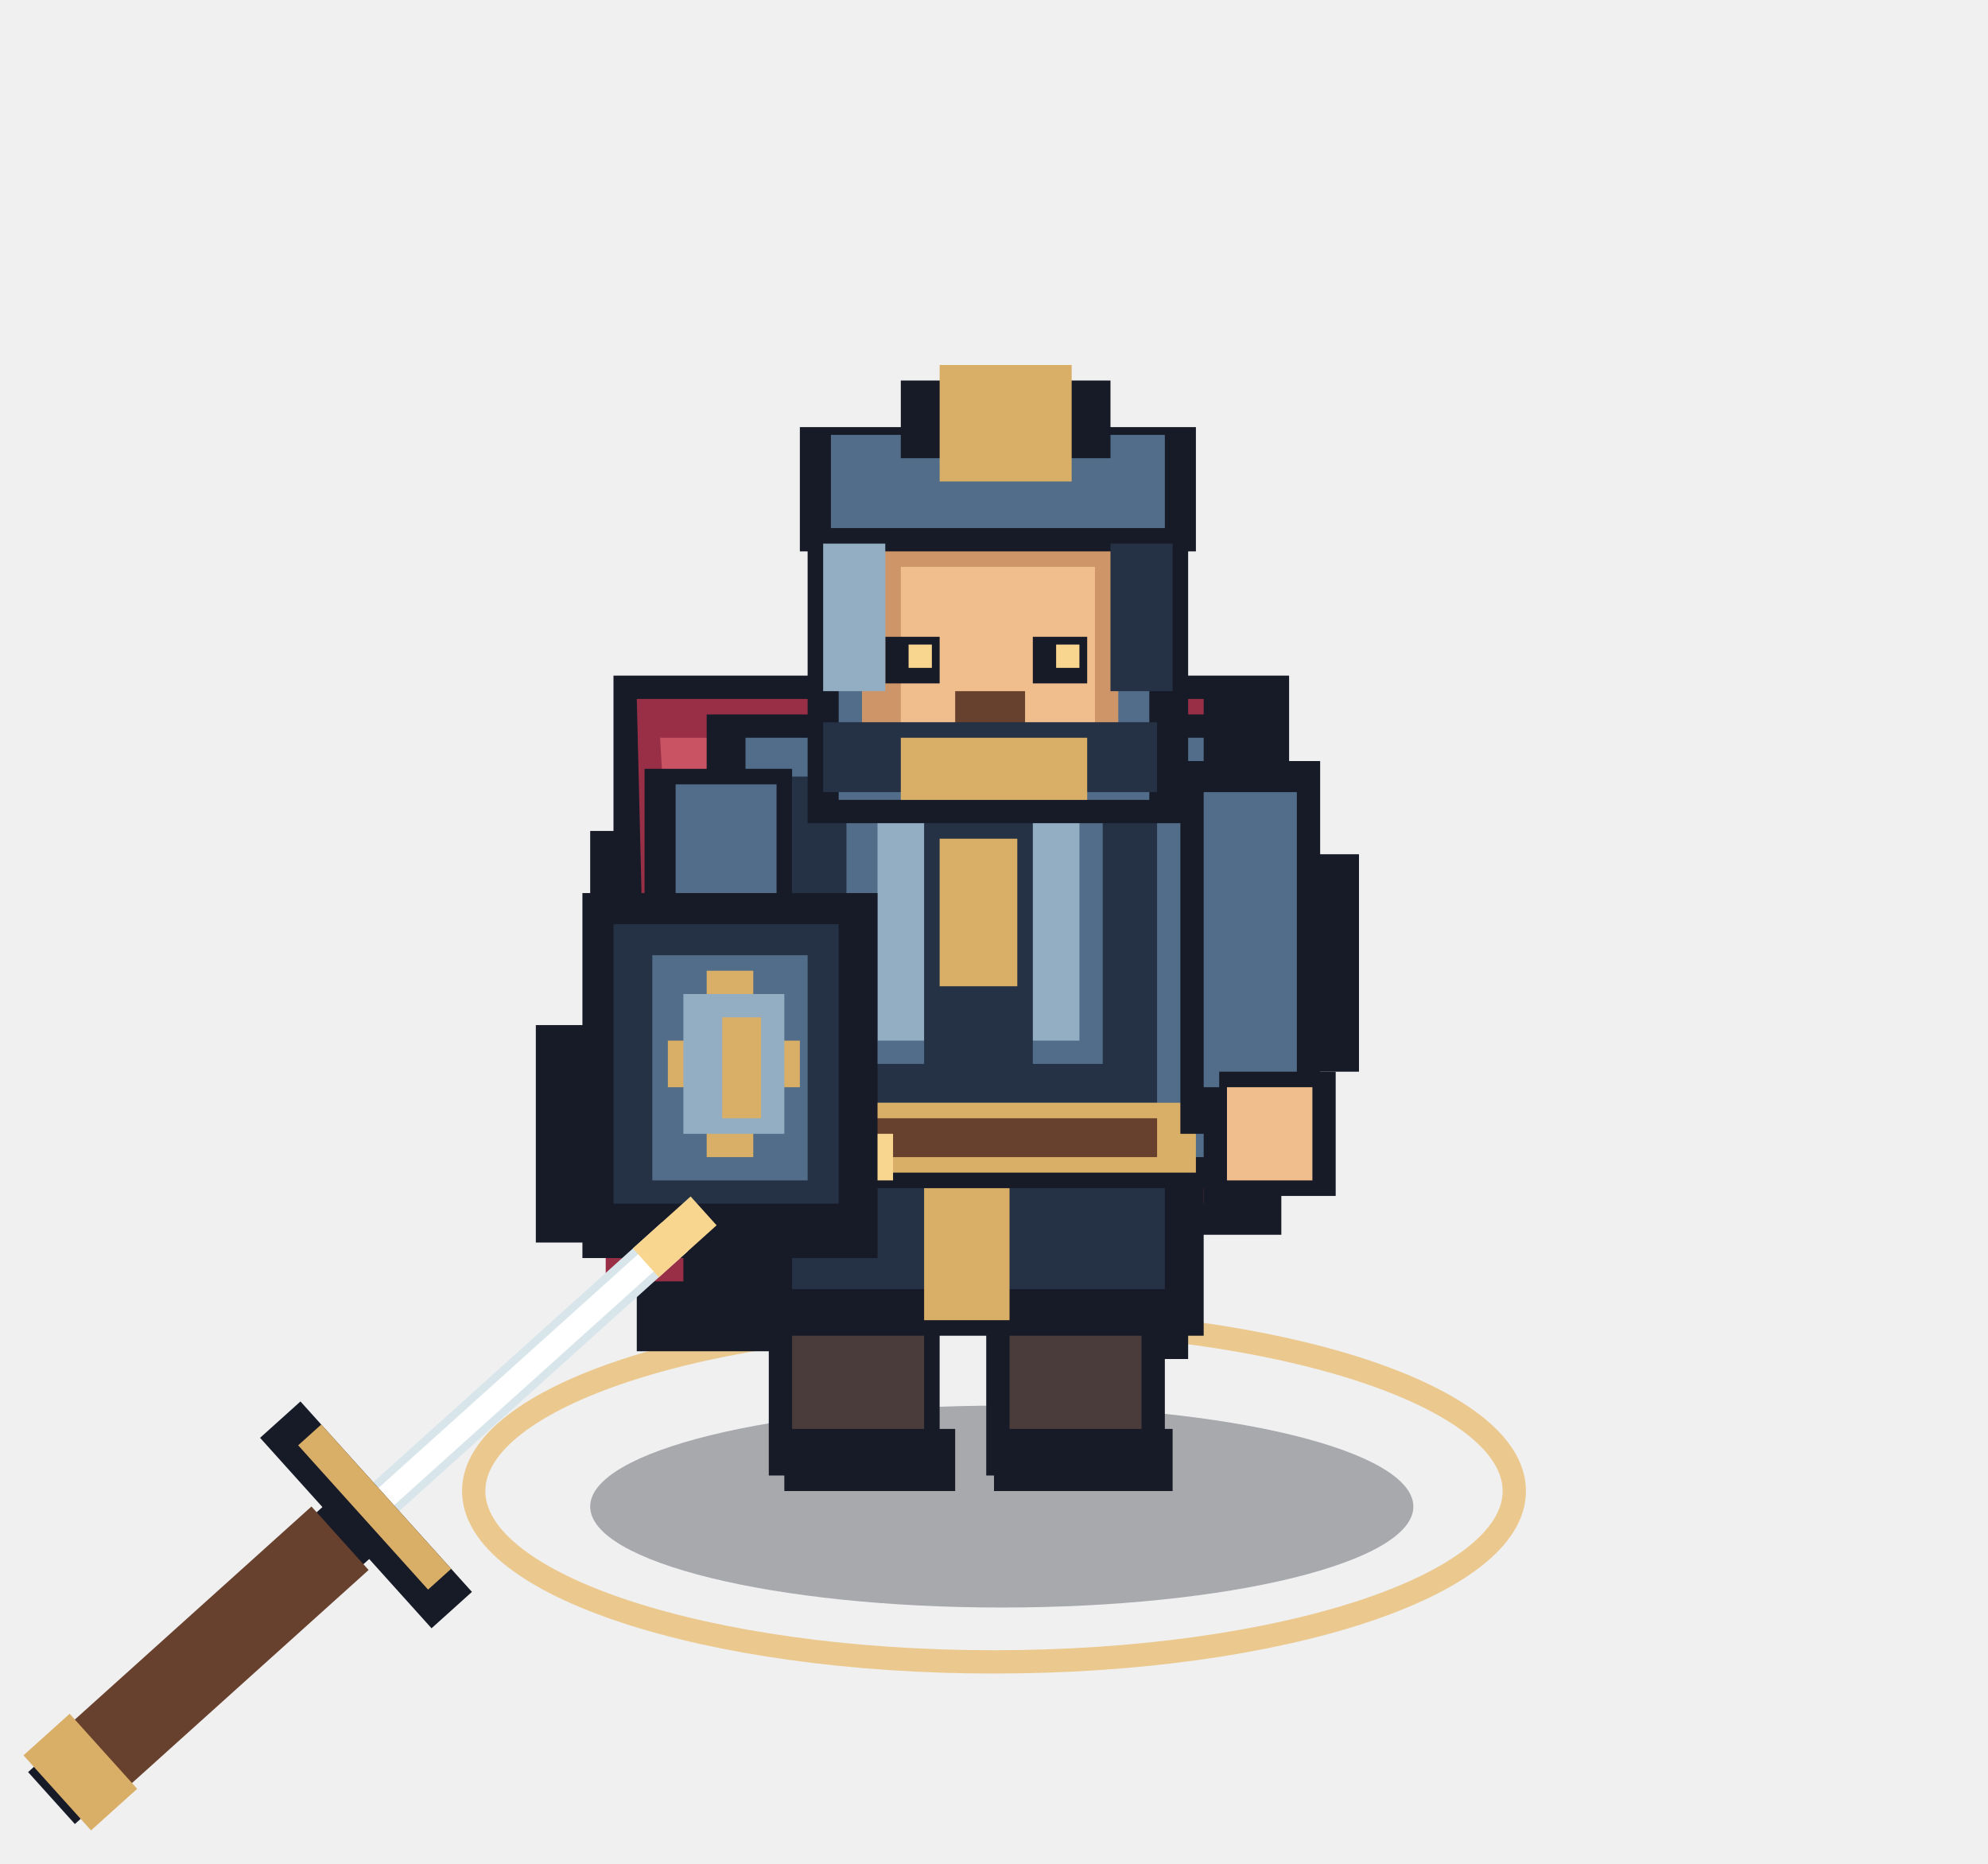
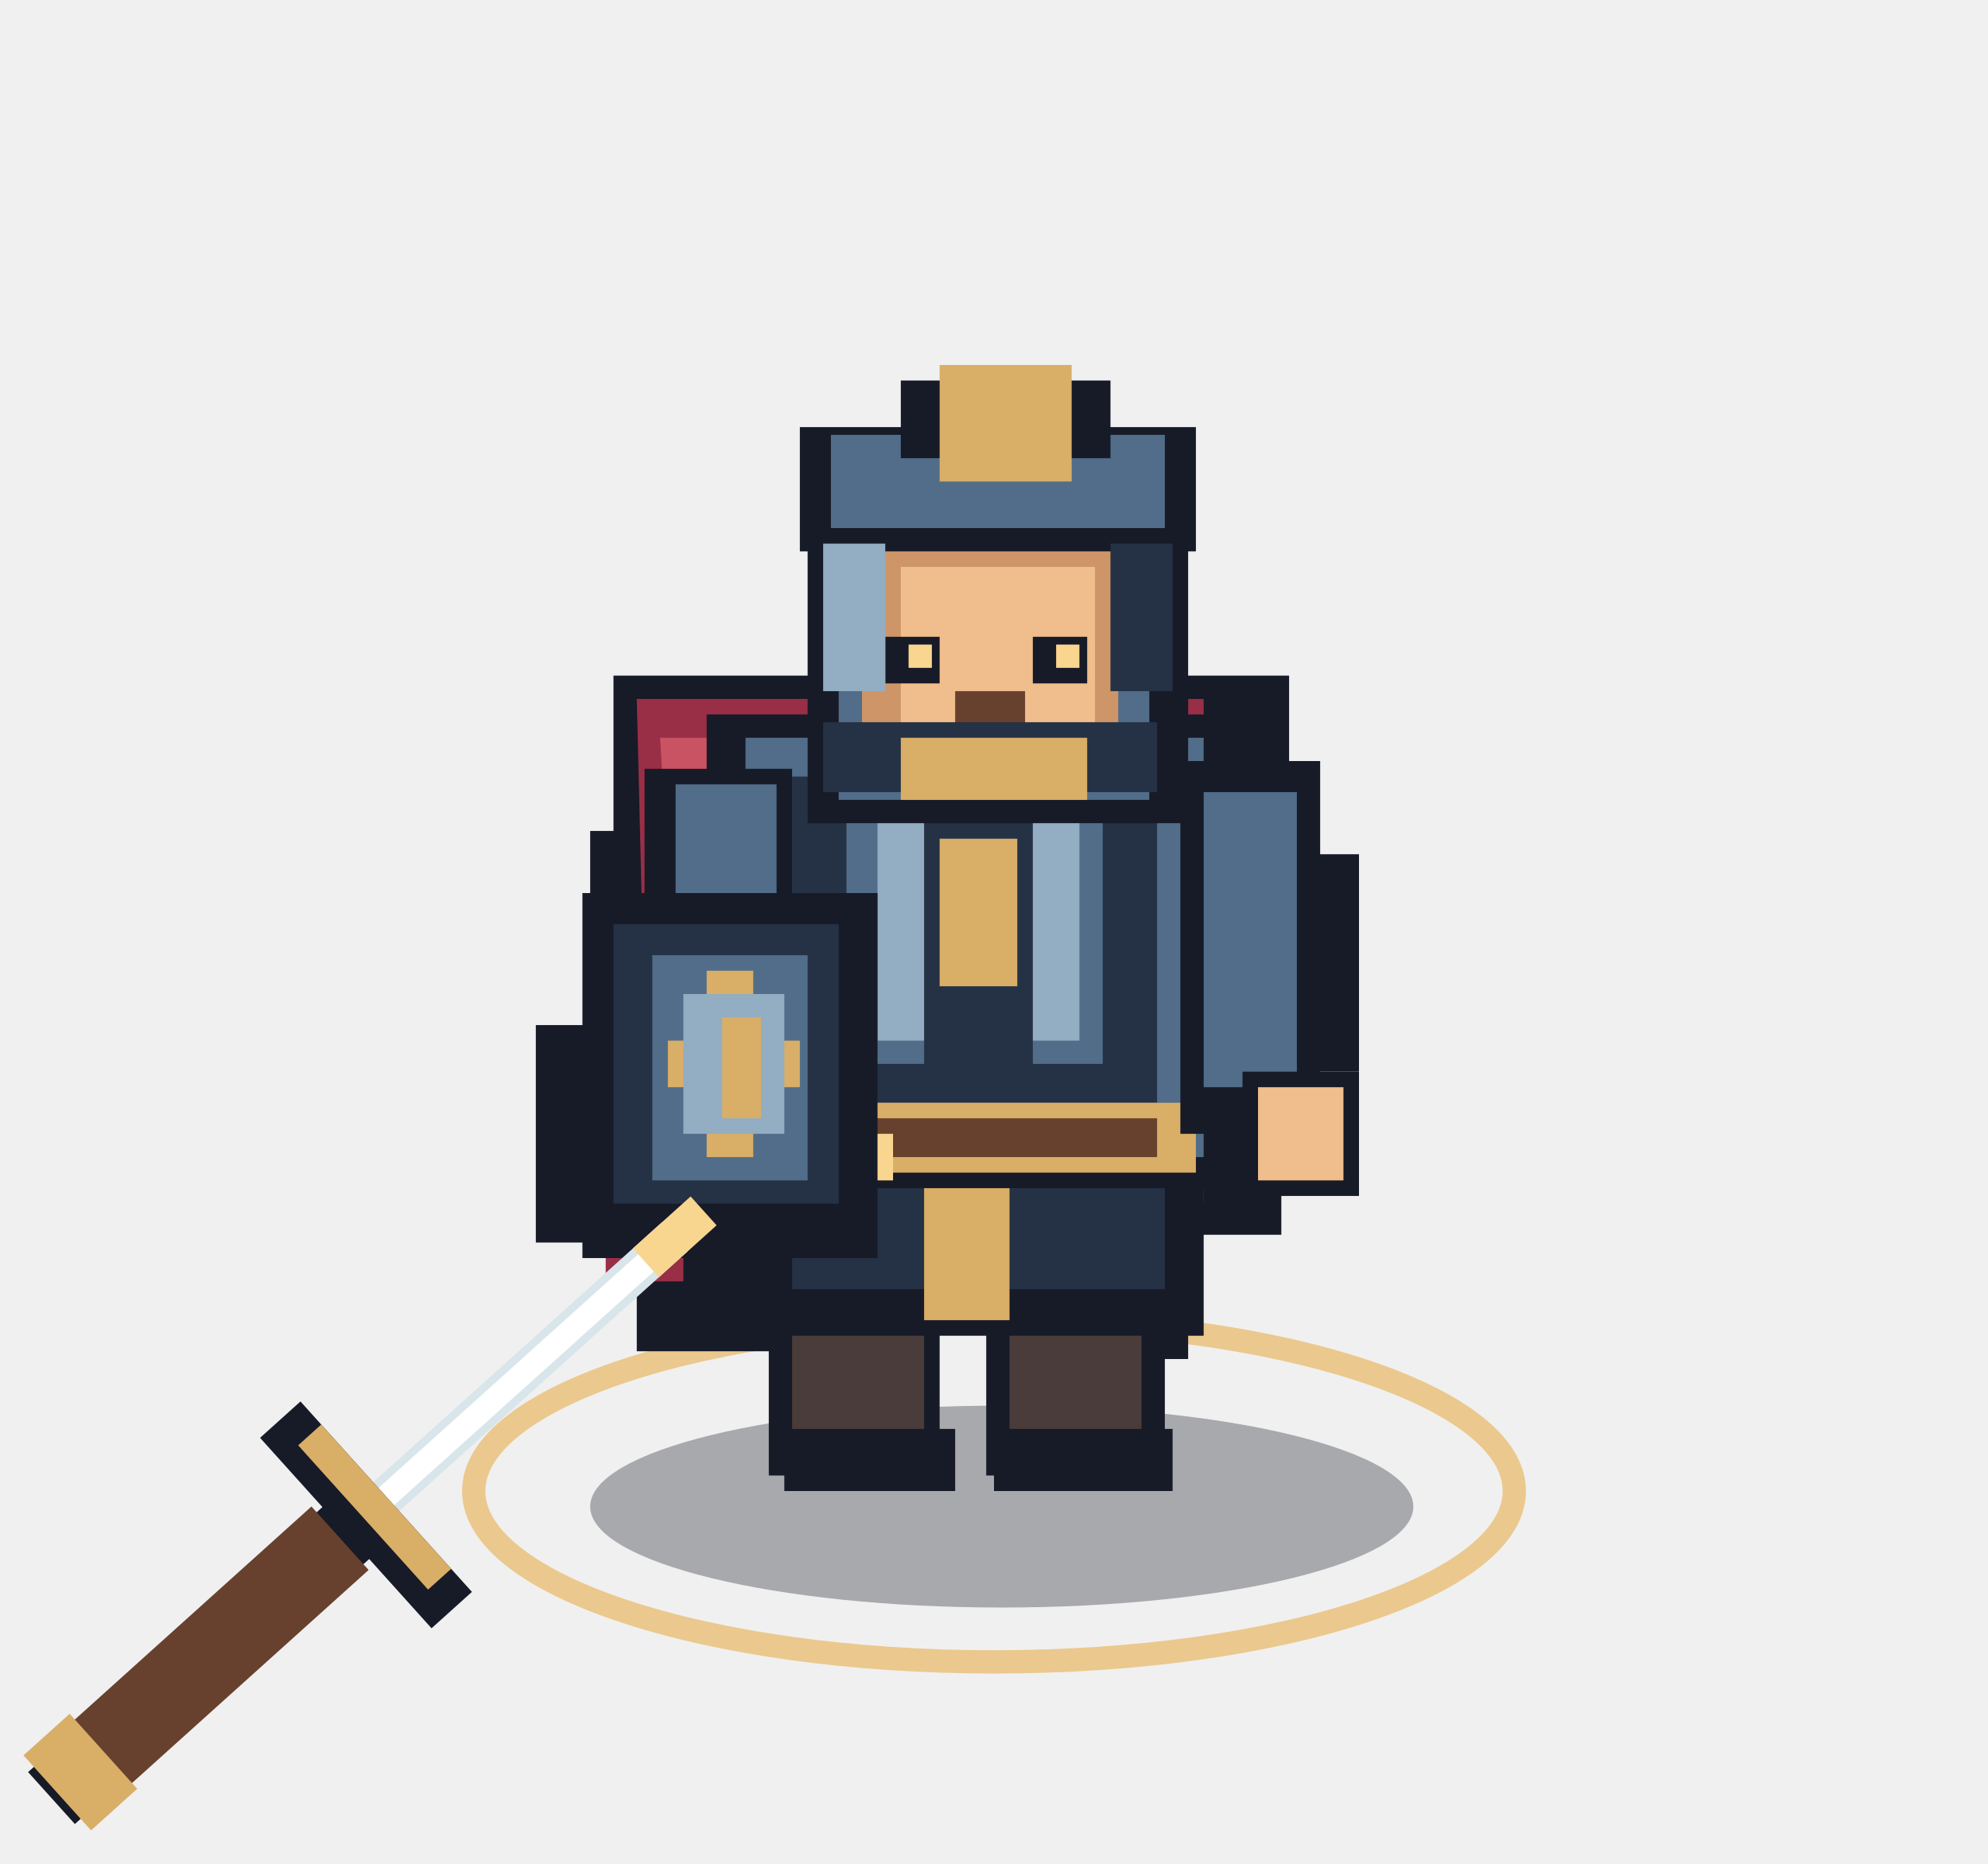
<svg xmlns="http://www.w3.org/2000/svg" viewBox="0 0 256 240" role="img" aria-labelledby="title description">
  <style>
  .body{animation:rest-breathe 6s steps(1,end) infinite}
  .cape{animation:rest-cape 6s steps(1,end) infinite}
  .sword{transform-origin:176px 145px;transform:rotate(48deg)}
  .eye{animation:rest-blink 6s steps(1,end) infinite}
  @keyframes rest-breathe{0%,90%,100%{transform:translateY(0)}25%,75%{transform:translateY(2px)}}
  @keyframes rest-cape{0%,85%,100%{transform:translateX(0)}50%{transform:translateX(-2px)}}
  @keyframes rest-blink{0%,29%,31%,79%,81%,100%{opacity:1}30%,80%{opacity:0}}
  @media (prefers-reduced-motion:reduce){.body,.cape,.eye{animation:none!important}}
</style>
  <ellipse cx="129" cy="194" rx="53" ry="13" fill="#080f1c" opacity=".32" />
  <ellipse cx="128" cy="192" rx="67" ry="22" fill="none" stroke="#e9b967" stroke-width="3" opacity=".72" />
  <g class="body">
    <g class="cape">
      <path d="M79 87h87v23h9v28h-10v21h-12v16h-13v-13h-40v12H82v-14H69v-28h7v-25h3z" fill="#171a27" />
      <path d="M82 90h73v21h8v22h-8v22h-15v10h-29v-9H88v9H78v-34h5z" fill="#992f47" />
      <path d="M85 95h11v51h-8z M139 99h12v44h-10z" fill="#c95362" />
    </g>
    <rect x="99" y="165" width="22" height="25" fill="#171a27" />
    <rect x="127" y="164" width="23" height="26" fill="#171a27" />
    <rect x="102" y="166" width="17" height="20" fill="#493c3a" />
    <rect x="130" y="165" width="17" height="21" fill="#493c3a" />
    <rect x="101" y="184" width="22" height="8" fill="#171a27" />
    <rect x="128" y="184" width="23" height="8" fill="#171a27" />
    <rect x="96" y="147" width="59" height="25" fill="#171a27" />
    <rect x="102" y="148" width="48" height="18" fill="#253144" />
    <rect x="119" y="151" width="11" height="19" fill="#d9ae67" />
    <rect x="91" y="92" width="69" height="61" fill="#171a27" />
    <rect x="96" y="95" width="59" height="54" fill="#516d89" />
    <rect x="102" y="100" width="47" height="42" fill="#253144" />
    <rect x="109" y="104" width="33" height="33" fill="#516d89" />
    <rect x="113" y="105" width="7" height="29" fill="#93adc2" />
    <rect x="132" y="105" width="7" height="29" fill="#93adc2" />
    <rect x="119" y="105" width="14" height="33" fill="#253144" />
    <rect x="121" y="108" width="10" height="19" fill="#d9ae67" />
    <rect x="100" y="142" width="54" height="9" fill="#d9ae67" />
    <rect x="105" y="144" width="44" height="5" fill="#67412e" />
    <rect x="106" y="146" width="9" height="6" fill="#f9d690" />
    <rect x="83" y="99" width="19" height="53" fill="#171a27" />
    <rect x="87" y="101" width="13" height="46" fill="#516d89" />
    <rect x="75" y="115" width="38" height="47" fill="#171a27" />
    <rect x="79" y="119" width="29" height="36" fill="#253144" />
    <rect x="84" y="123" width="20" height="29" fill="#516d89" />
    <rect x="91" y="125" width="6" height="24" fill="#d9ae67" />
    <rect x="86" y="134" width="17" height="6" fill="#d9ae67" />
    <rect x="88" y="128" width="13" height="18" fill="#93adc2" />
    <rect x="93" y="131" width="5" height="13" fill="#d9ae67" />
    <rect x="152" y="98" width="18" height="48" fill="#171a27" />
    <rect x="155" y="102" width="12" height="38" fill="#516d89" />
-     <rect x="157" y="138" width="15" height="16" fill="#171a27" />
-     <rect x="158" y="140" width="11" height="12" fill="#f0be8c" />
+     <rect x="160" y="138" width="15" height="16" fill="#171a27" />
+     <rect x="162" y="140" width="11" height="12" fill="#f0be8c" />
    <rect x="104" y="58" width="49" height="48" fill="#171a27" />
    <rect x="108" y="63" width="40" height="40" fill="#516d89" />
    <rect x="111" y="65" width="33" height="32" fill="#ce9668" />
    <rect x="116" y="73" width="25" height="21" fill="#f0be8c" />
    <rect x="114" y="82" width="7" height="6" fill="#171a27" />
    <rect x="133" y="82" width="7" height="6" fill="#171a27" />
    <g class="eye">
      <rect x="117" y="83" width="3" height="3" fill="#f9d690" />
      <rect x="136" y="83" width="3" height="3" fill="#f9d690" />
    </g>
    <rect x="123" y="89" width="9" height="5" fill="#67412e" />
    <rect x="103" y="55" width="51" height="16" fill="#171a27" />
    <rect x="107" y="56" width="43" height="12" fill="#516d89" />
    <rect x="116" y="49" width="27" height="10" fill="#171a27" />
    <rect x="121" y="47" width="17" height="15" fill="#d9ae67" />
    <rect x="106" y="70" width="8" height="19" fill="#93adc2" />
    <rect x="143" y="70" width="8" height="19" fill="#253144" />
    <rect x="106" y="93" width="43" height="9" fill="#253144" />
    <rect x="116" y="95" width="24" height="8" fill="#d9ae67" />
    <g class="sword">
      <path d="M172 150h9v-57h-9z" fill="#171a27" />
      <path d="M174 96h5V42h-5z" fill="#d8e5ea" />
      <path d="M175 45h3v48h-3z" fill="#ffffff" />
      <path d="M174 37h5v10h-5z" fill="#f9d690" />
      <path d="M160 92h33v7h-33z" fill="#171a27" />
      <path d="M164 92h25v4h-25z" fill="#d9ae67" />
      <path d="M171 100h11v43h-11z" fill="#67412e" />
      <path d="M170 141h13v8h-13z" fill="#d9ae67" />
    </g>
  </g>
</svg>
